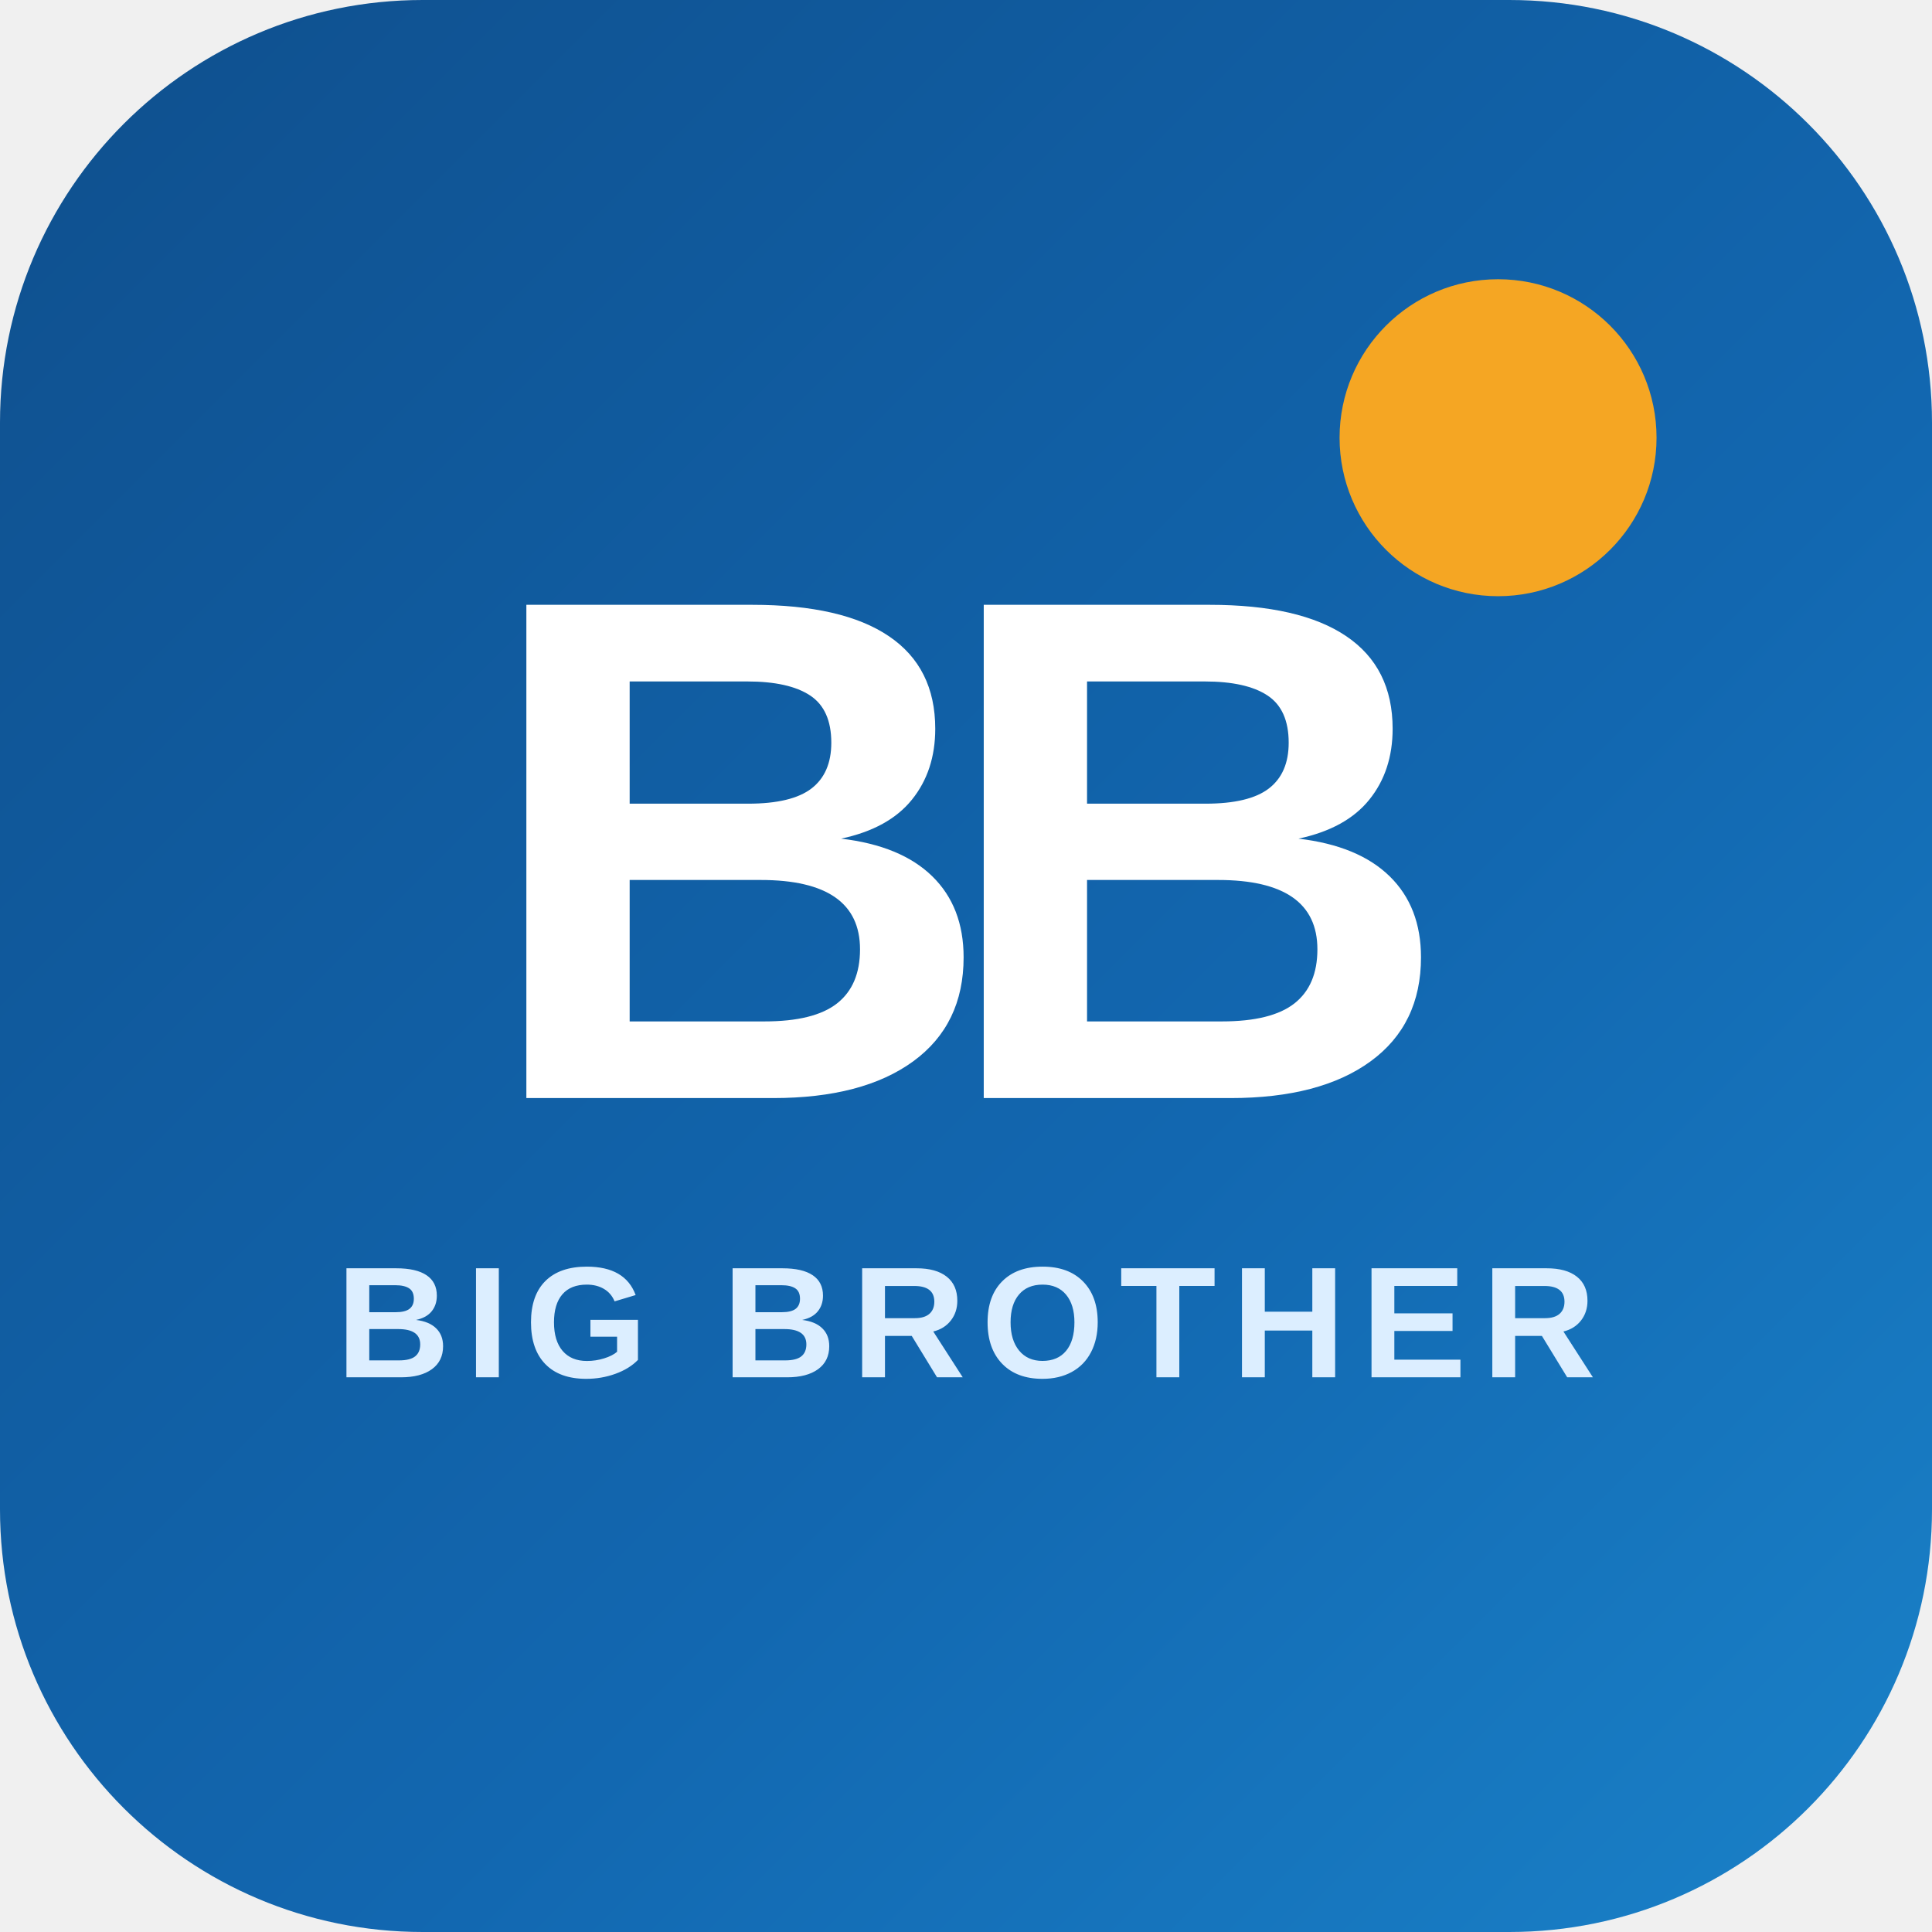
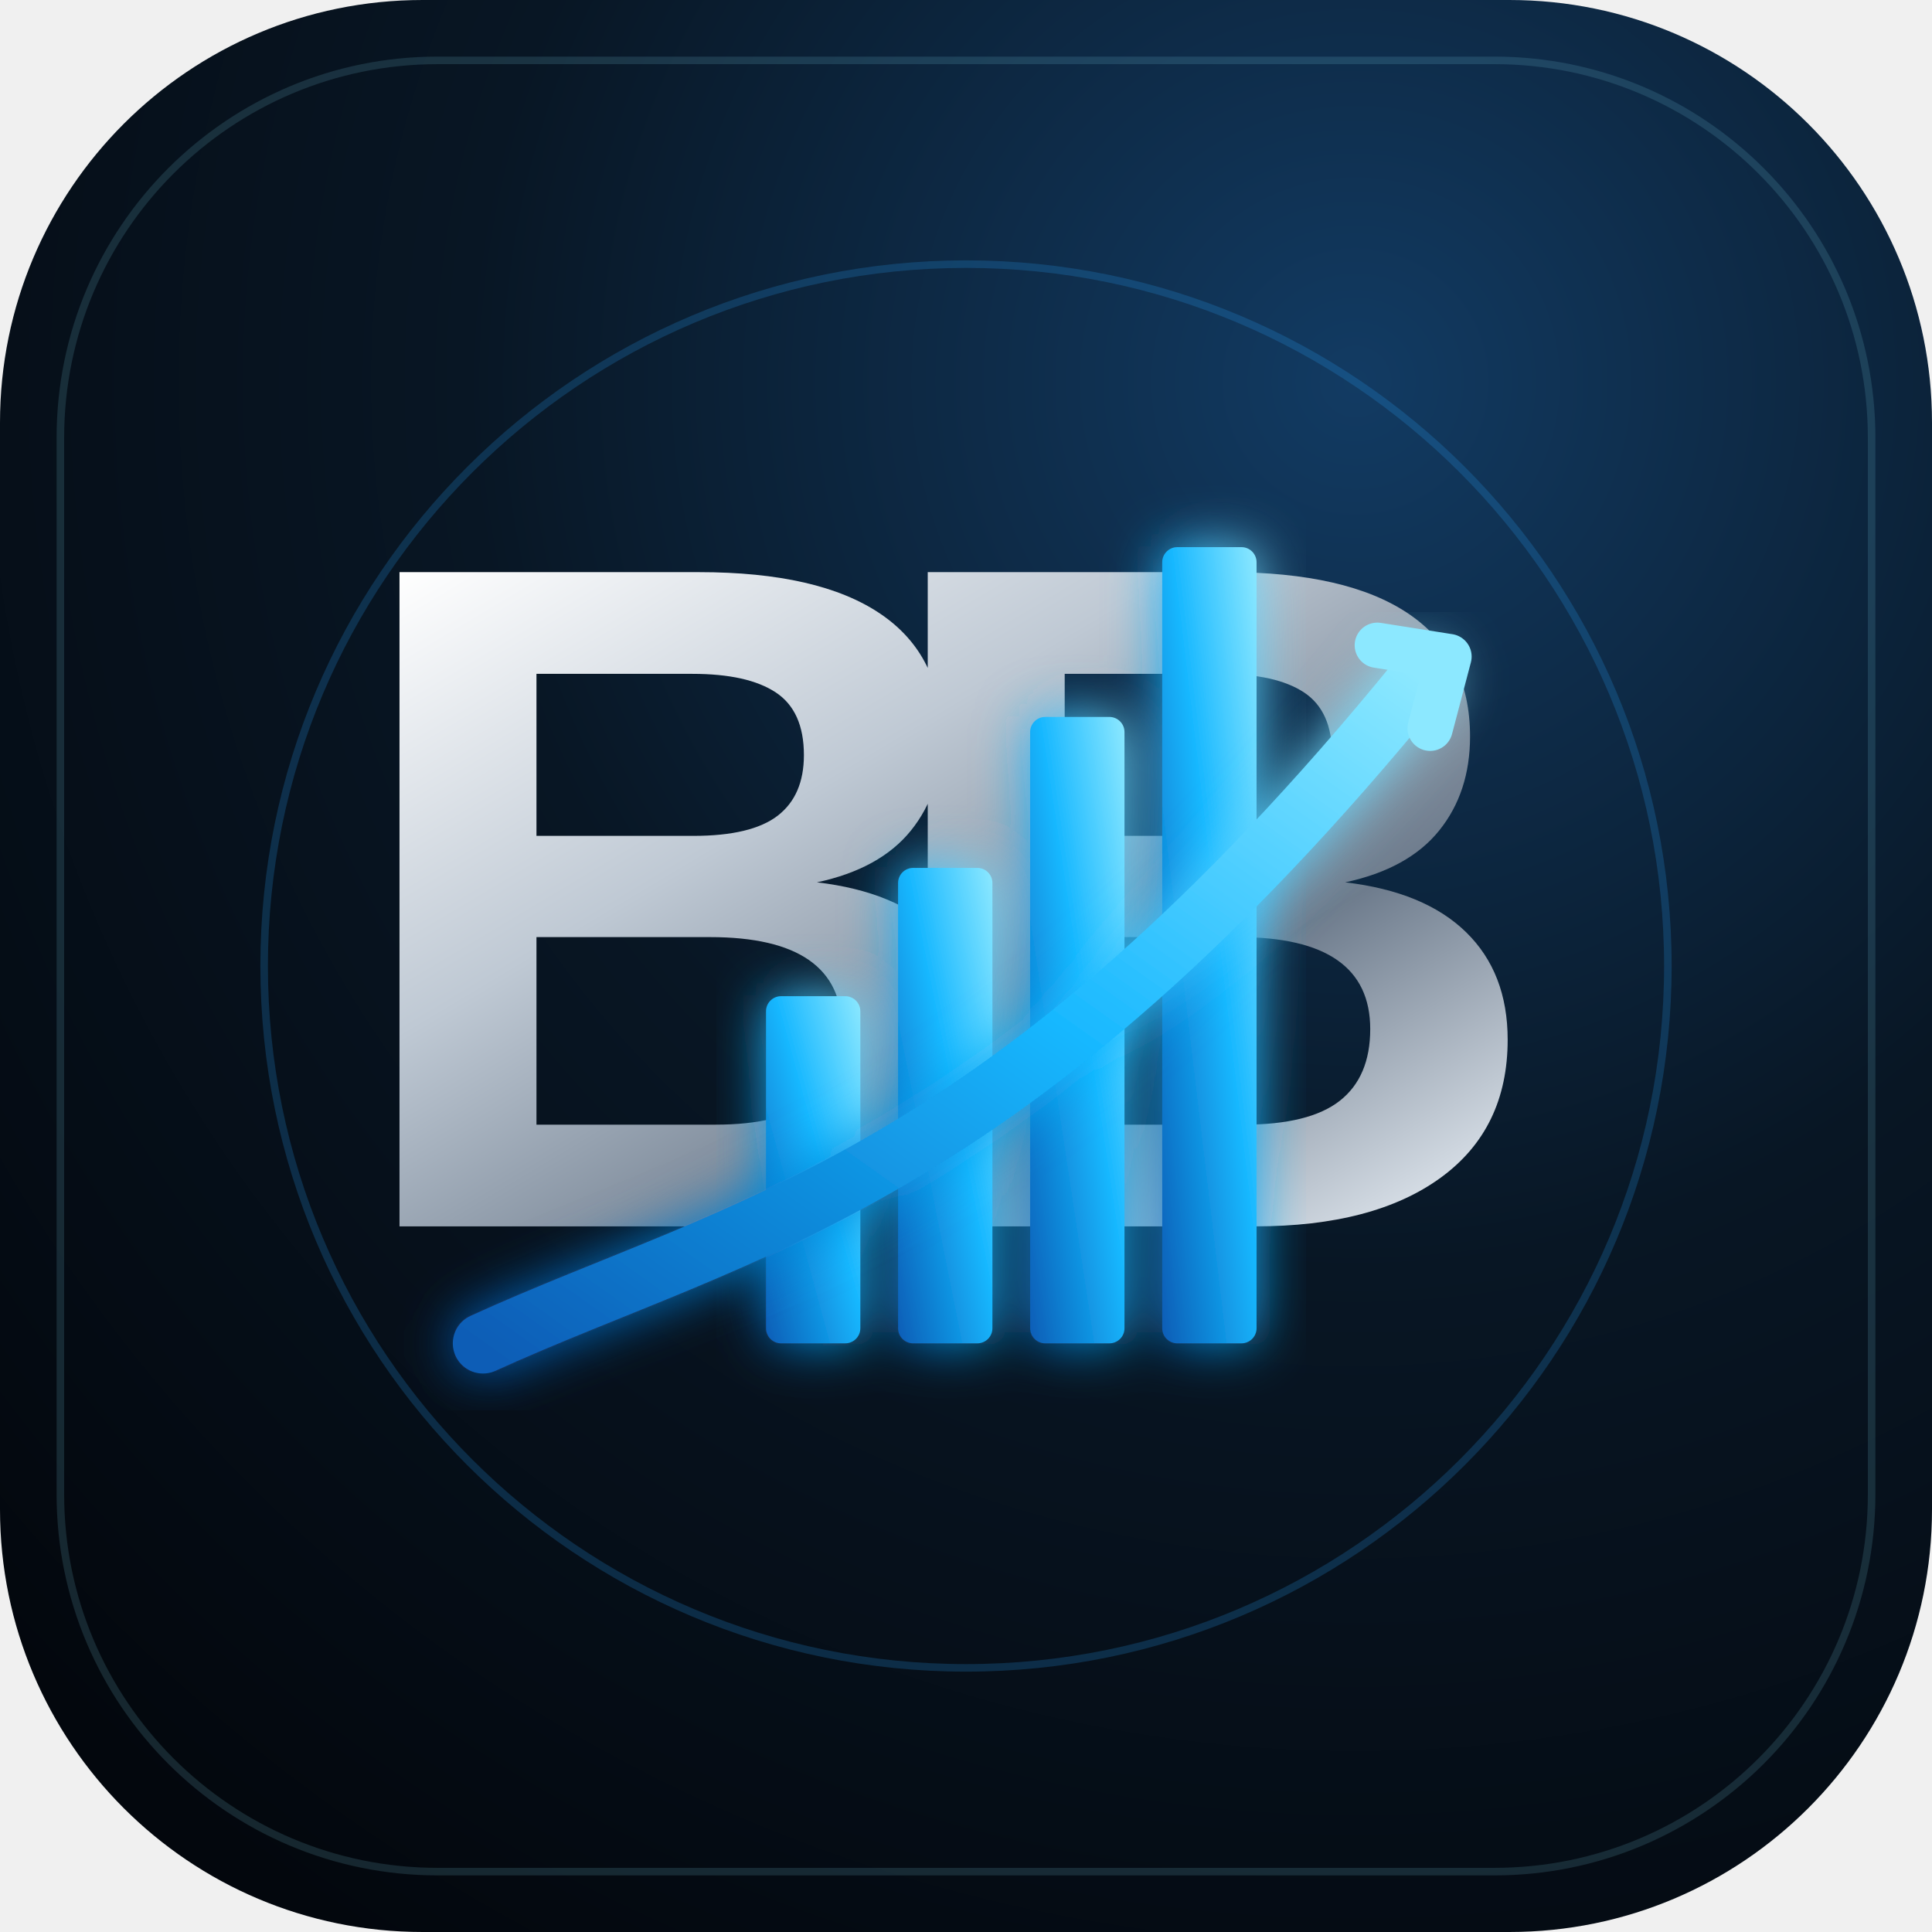
<svg xmlns="http://www.w3.org/2000/svg" viewBox="0 0 512 512">
  <defs>
-     <linearGradient id="g" x1="0" y1="0" x2="1" y2="1">
-       <stop offset="0" stop-color="#0f4f8d" />
-       <stop offset="0.6" stop-color="#1267b0" />
-       <stop offset="1" stop-color="#1a82c9" />
+     <radialGradient id="bg" cx="70%" cy="20%" r="95%">
+       <stop offset="0" stop-color="#123b63" />
+       <stop offset=".48" stop-color="#081624" />
+       <stop offset="1" stop-color="#03070d" />
+     </radialGradient>
+     <linearGradient id="silver" x1="0" y1="0" x2="1" y2="1">
+       <stop offset="0" stop-color="#ffffff" />
+       <stop offset=".35" stop-color="#bfc9d4" />
+       <stop offset=".68" stop-color="#6e7c8d" />
+       <stop offset="1" stop-color="#eef4fa" />
    </linearGradient>
+     <linearGradient id="blue" x1="0" y1="1" x2="1" y2="0">
+       <stop offset="0" stop-color="#075db6" />
+       <stop offset=".55" stop-color="#18b8ff" />
+       <stop offset="1" stop-color="#8ce8ff" />
+     </linearGradient>
+     <filter id="glow">
+       <feGaussianBlur stdDeviation="7" result="b" />
+       <feMerge>
+         <feMergeNode in="b" />
+         <feMergeNode in="SourceGraphic" />
+       </feMerge>
+     </filter>
  </defs>
-   <rect width="512" height="512" rx="112" fill="url(#g)" />
-   <circle cx="397" cy="116" r="42" fill="#f5a623" />
-   <text x="256" y="291" text-anchor="middle" font-family="Arial,Helvetica,sans-serif" font-size="190" font-weight="900" fill="#ffffff" letter-spacing="-16">BB</text>
-   <text x="256" y="365" text-anchor="middle" font-family="Arial,Helvetica,sans-serif" font-size="42" font-weight="800" fill="#dceeff" letter-spacing="4">BIG BROTHER</text>
+   <rect width="512" height="512" rx="112" fill="url(#bg)" />
+   <circle cx="256" cy="256" r="186" fill="none" stroke="#2ca9ff" stroke-opacity=".2" stroke-width="2" />
+   <text x="250" y="325" text-anchor="middle" font-family="Arial Black,Arial,sans-serif" font-size="252" font-weight="900" letter-spacing="-42" fill="url(#silver)">BB</text>
+   <g filter="url(#glow)">
+     <rect x="203" y="264" width="25" height="92" rx="4" fill="url(#blue)" />
+     <rect x="238" y="230" width="25" height="126" rx="4" fill="url(#blue)" />
+     <rect x="273" y="190" width="25" height="166" rx="4" fill="url(#blue)" />
+     <rect x="308" y="145" width="25" height="211" rx="4" fill="url(#blue)" />
+   </g>
+   <path d="M128 356c68-31 139-42 248-176" fill="none" stroke="url(#blue)" stroke-width="16" stroke-linecap="round" filter="url(#glow)" />
+   <path d="M365 171l19 3-5 19" fill="none" stroke="#8ce8ff" stroke-width="12" stroke-linecap="round" stroke-linejoin="round" />
+   <rect x="16" y="16" width="480" height="480" rx="100" fill="none" stroke="#8ce8ff" stroke-opacity=".14" stroke-width="2" />
</svg>
